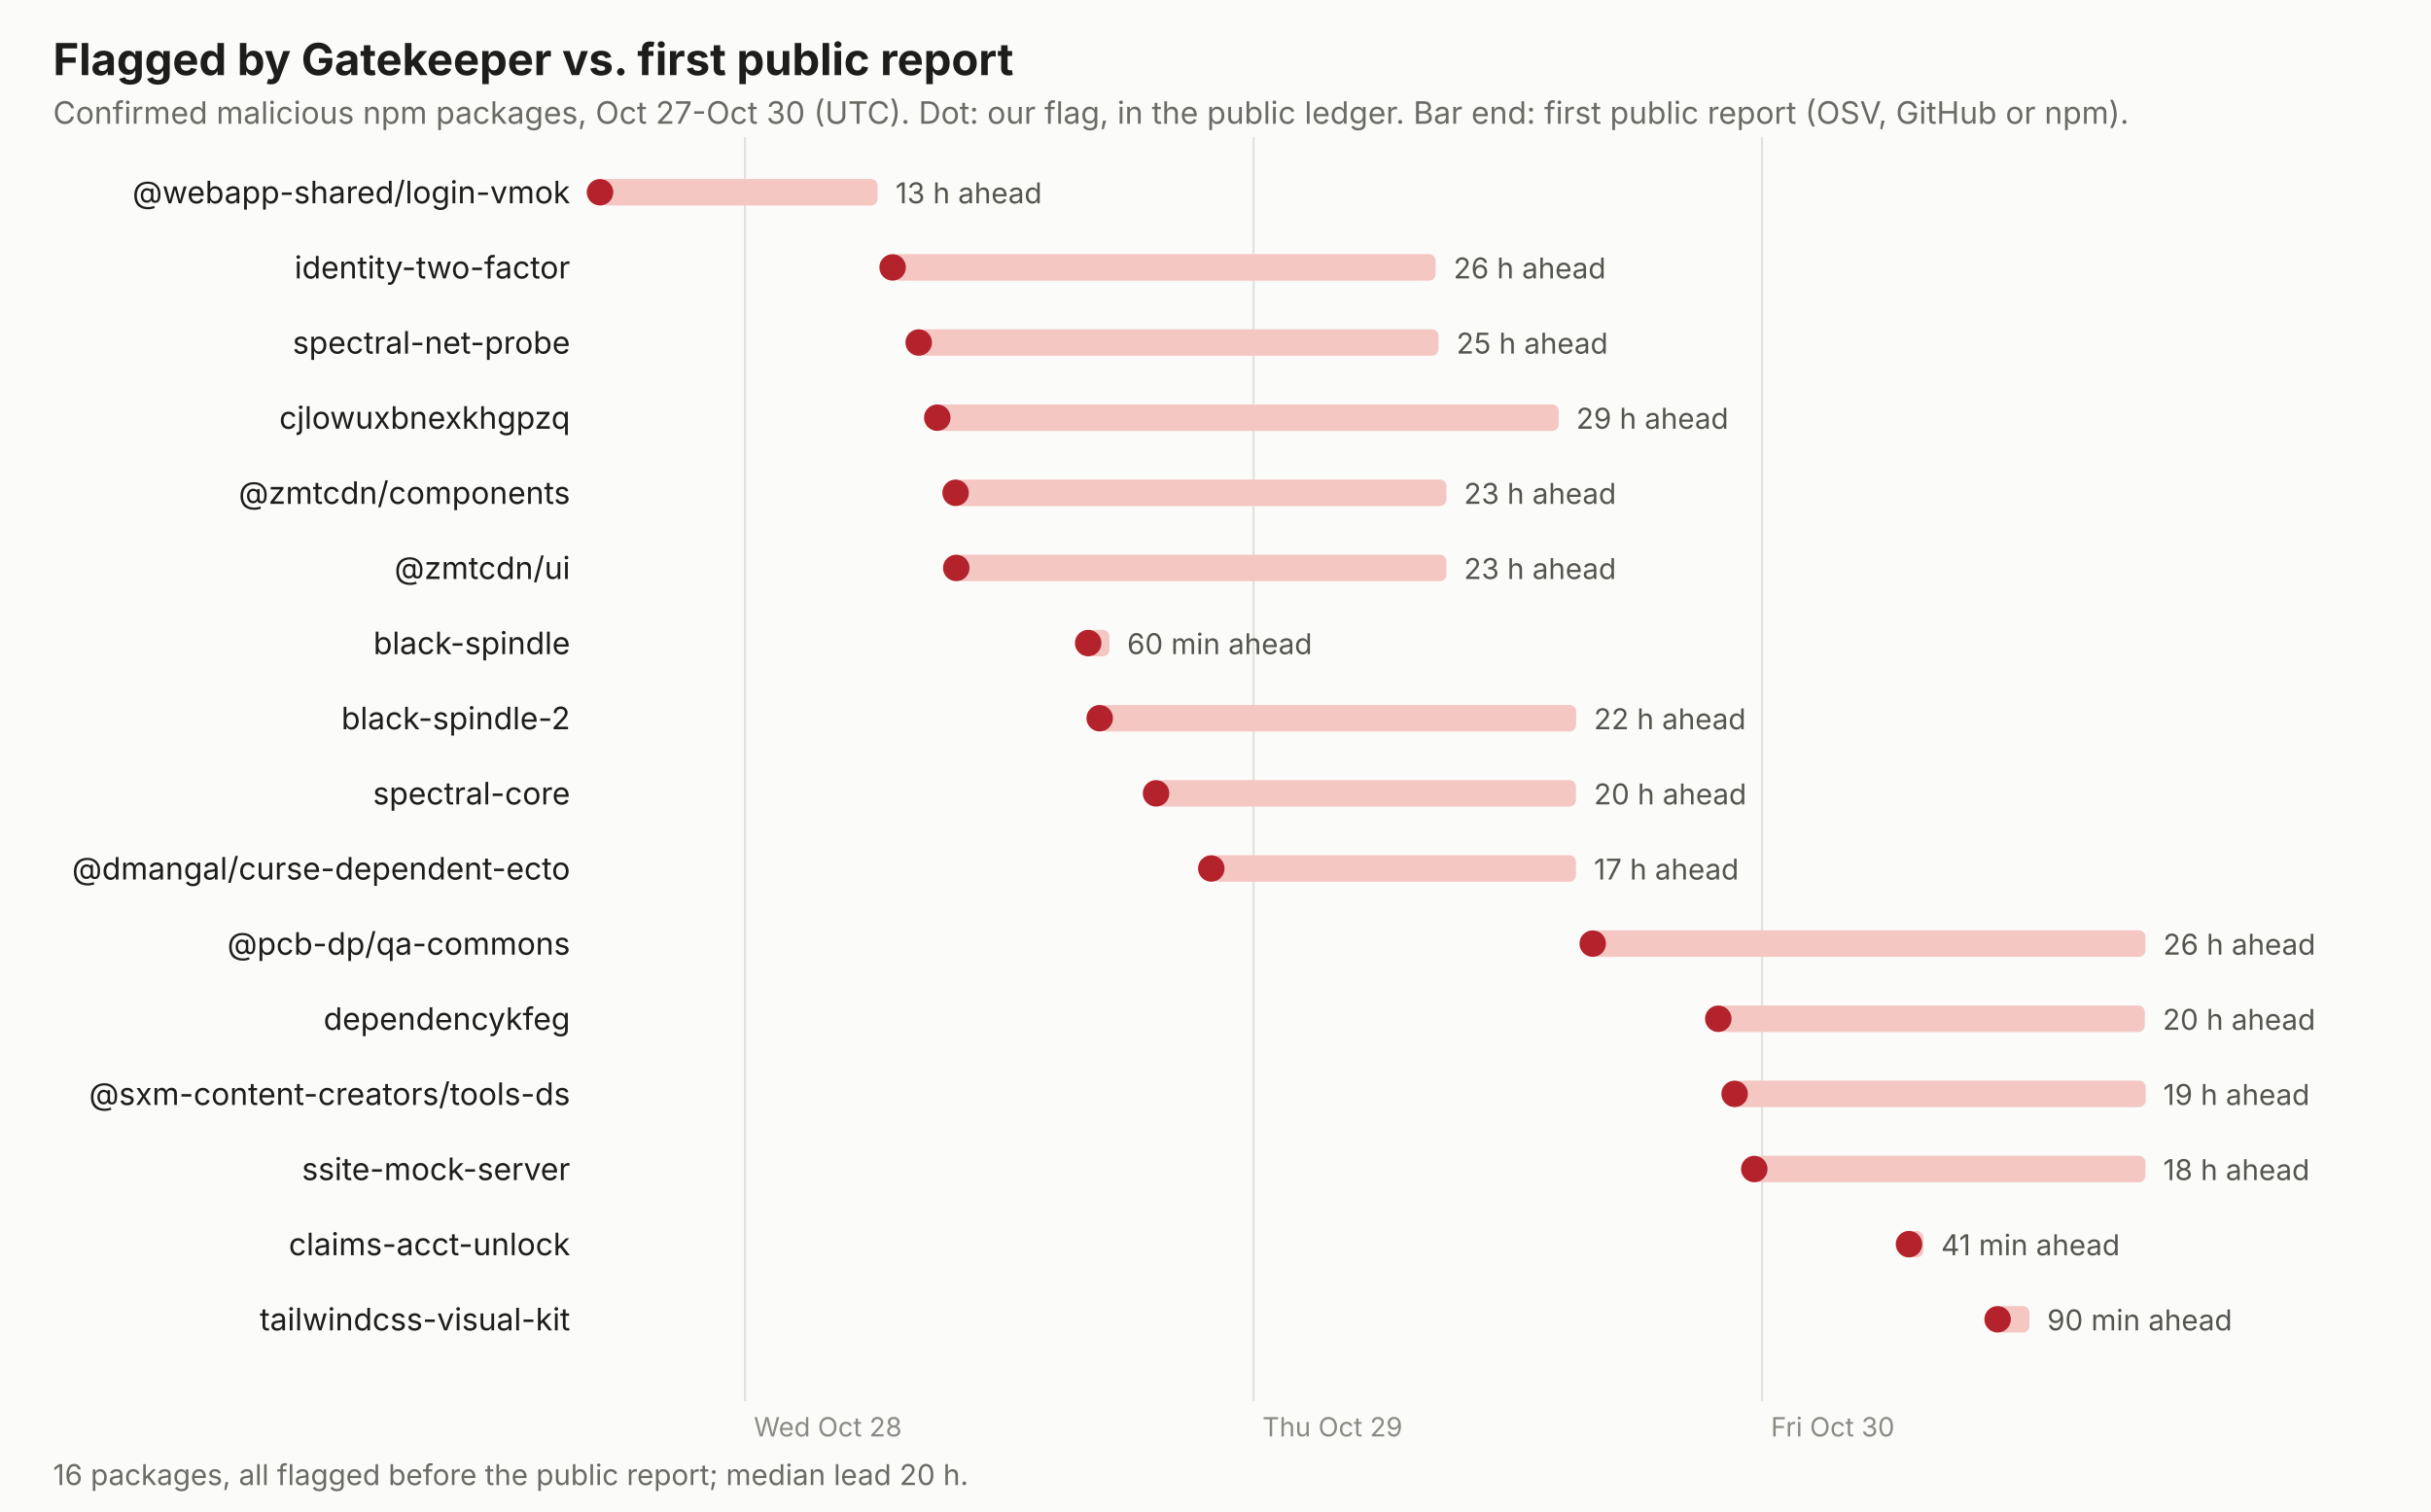
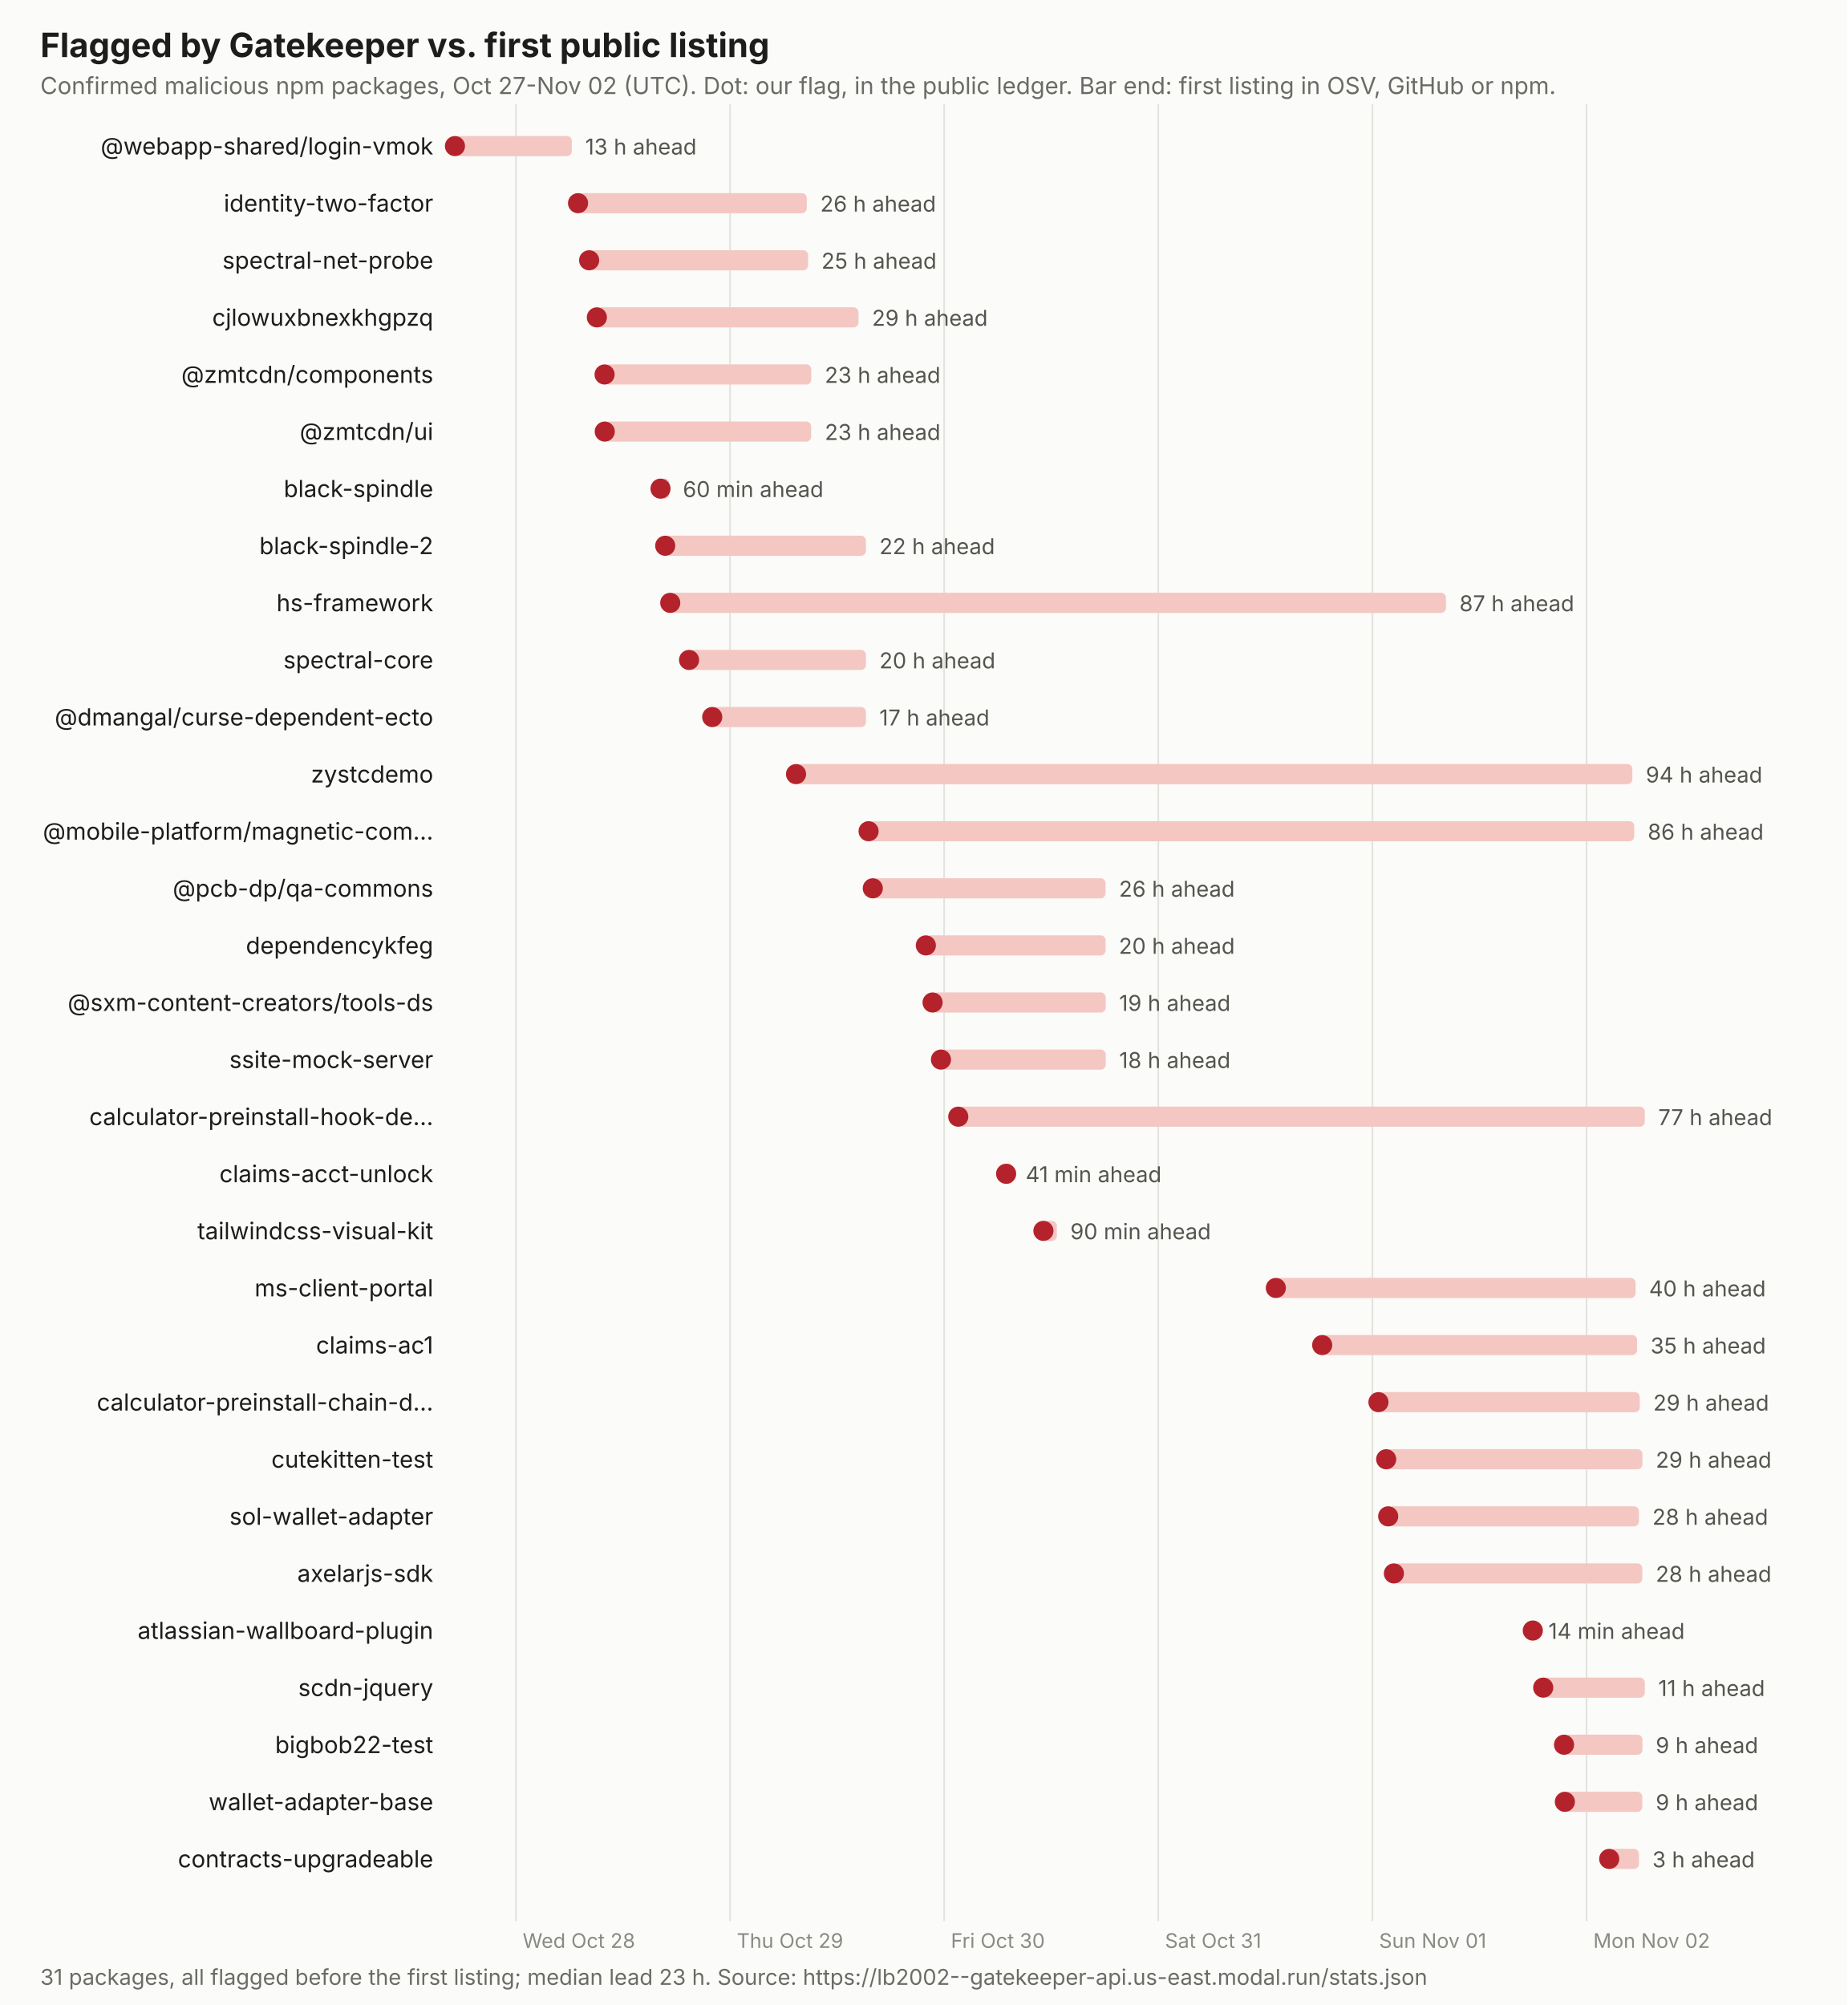
- <svg xmlns="http://www.w3.org/2000/svg" viewBox="0 0 1100 684" font-family="Inter, Segoe UI, Helvetica, Arial, sans-serif">
-   <rect width="1100" height="684" fill="#fbfbf9" />
-   <text x="24" y="34" font-size="20" font-weight="700" fill="#1d1d1b">Flagged by Gatekeeper vs. first public report</text>
-   <text x="24" y="56" font-size="14" fill="#6b6b66">Confirmed malicious npm packages, Oct 27-Oct 30 (UTC). Dot: our flag, in the public ledger. Bar end: first public report (OSV, GitHub or npm).</text>
-   <line x1="337.1" y1="62" x2="337.1" y2="634" stroke="#e3e3dd" />
-   <text x="341.1" y="650" font-size="12" fill="#8a8a84">Wed Oct 28</text>
-   <line x1="567.2" y1="62" x2="567.2" y2="634" stroke="#e3e3dd" />
-   <text x="571.2" y="650" font-size="12" fill="#8a8a84">Thu Oct 29</text>
-   <line x1="797.3" y1="62" x2="797.3" y2="634" stroke="#e3e3dd" />
-   <text x="801.3" y="650" font-size="12" fill="#8a8a84">Fri Oct 30</text>
+ <svg xmlns="http://www.w3.org/2000/svg" viewBox="0 0 1100 1194" font-family="Inter, Segoe UI, Helvetica, Arial, sans-serif">
+   <rect width="1100" height="1194" fill="#fbfbf9" />
+   <text x="24" y="34" font-size="20" font-weight="700" fill="#1d1d1b">Flagged by Gatekeeper vs. first public listing</text>
+   <text x="24" y="56" font-size="14" fill="#6b6b66">Confirmed malicious npm packages, Oct 27-Nov 02 (UTC). Dot: our flag, in the public ledger. Bar end: first listing in OSV, GitHub or npm.</text>
+   <line x1="307.2" y1="62" x2="307.2" y2="1144" stroke="#e3e3dd" />
+   <text x="311.2" y="1160" font-size="12" fill="#8a8a84">Wed Oct 28</text>
+   <line x1="434.7" y1="62" x2="434.7" y2="1144" stroke="#e3e3dd" />
+   <text x="438.7" y="1160" font-size="12" fill="#8a8a84">Thu Oct 29</text>
+   <line x1="562.2" y1="62" x2="562.2" y2="1144" stroke="#e3e3dd" />
+   <text x="566.2" y="1160" font-size="12" fill="#8a8a84">Fri Oct 30</text>
+   <line x1="689.7" y1="62" x2="689.7" y2="1144" stroke="#e3e3dd" />
+   <text x="693.7" y="1160" font-size="12" fill="#8a8a84">Sat Oct 31</text>
+   <line x1="817.2" y1="62" x2="817.2" y2="1144" stroke="#e3e3dd" />
+   <text x="821.2" y="1160" font-size="12" fill="#8a8a84">Sun Nov 01</text>
+   <line x1="944.7" y1="62" x2="944.7" y2="1144" stroke="#e3e3dd" />
+   <text x="948.7" y="1160" font-size="12" fill="#8a8a84">Mon Nov 02</text>
  <text x="258" y="92.0" font-size="14" text-anchor="end" fill="#1d1d1b">@webapp-shared/login-vmok</text>
-   <rect x="271.5" y="81.0" width="125.6" height="12" rx="3" fill="#f4c7c3" />
-   <circle cx="271.5" cy="87.0" r="6" fill="#b4232c" />
-   <text x="405.2" y="92.0" font-size="13" fill="#55554f">13 h ahead</text>
+   <rect x="270.9" y="81.0" width="69.6" height="12" rx="3" fill="#f4c7c3" />
+   <circle cx="270.9" cy="87.0" r="6" fill="#b4232c" />
+   <text x="348.5" y="92.0" font-size="13" fill="#55554f">13 h ahead</text>
  <text x="258" y="126.0" font-size="14" text-anchor="end" fill="#1d1d1b">identity-two-factor</text>
-   <rect x="403.9" y="115.0" width="245.7" height="12" rx="3" fill="#f4c7c3" />
-   <circle cx="403.9" cy="121.0" r="6" fill="#b4232c" />
-   <text x="657.7" y="126.0" font-size="13" fill="#55554f">26 h ahead</text>
+   <rect x="344.2" y="115.0" width="136.2" height="12" rx="3" fill="#f4c7c3" />
+   <circle cx="344.2" cy="121.0" r="6" fill="#b4232c" />
+   <text x="488.4" y="126.0" font-size="13" fill="#55554f">26 h ahead</text>
  <text x="258" y="160.0" font-size="14" text-anchor="end" fill="#1d1d1b">spectral-net-probe</text>
-   <rect x="415.7" y="149.0" width="235.2" height="12" rx="3" fill="#f4c7c3" />
-   <circle cx="415.7" cy="155.0" r="6" fill="#b4232c" />
-   <text x="659.0" y="160.0" font-size="13" fill="#55554f">25 h ahead</text>
+   <rect x="350.8" y="149.0" width="130.4" height="12" rx="3" fill="#f4c7c3" />
+   <circle cx="350.8" cy="155.0" r="6" fill="#b4232c" />
+   <text x="489.1" y="160.0" font-size="13" fill="#55554f">25 h ahead</text>
  <text x="258" y="194.0" font-size="14" text-anchor="end" fill="#1d1d1b">cjlowuxbnexkhgpzq</text>
-   <rect x="424.1" y="183.0" width="281.2" height="12" rx="3" fill="#f4c7c3" />
-   <circle cx="424.1" cy="189.0" r="6" fill="#b4232c" />
-   <text x="713.2" y="194.0" font-size="13" fill="#55554f">29 h ahead</text>
+   <rect x="355.4" y="183.0" width="155.8" height="12" rx="3" fill="#f4c7c3" />
+   <circle cx="355.4" cy="189.0" r="6" fill="#b4232c" />
+   <text x="519.2" y="194.0" font-size="13" fill="#55554f">29 h ahead</text>
  <text x="258" y="228.0" font-size="14" text-anchor="end" fill="#1d1d1b">@zmtcdn/components</text>
-   <rect x="432.4" y="217.0" width="222.1" height="12" rx="3" fill="#f4c7c3" />
-   <circle cx="432.4" cy="223.0" r="6" fill="#b4232c" />
-   <text x="662.4" y="228.0" font-size="13" fill="#55554f">23 h ahead</text>
+   <rect x="360.0" y="217.0" width="123.1" height="12" rx="3" fill="#f4c7c3" />
+   <circle cx="360.0" cy="223.0" r="6" fill="#b4232c" />
+   <text x="491.1" y="228.0" font-size="13" fill="#55554f">23 h ahead</text>
  <text x="258" y="262.0" font-size="14" text-anchor="end" fill="#1d1d1b">@zmtcdn/ui</text>
-   <rect x="432.7" y="251.0" width="221.8" height="12" rx="3" fill="#f4c7c3" />
-   <circle cx="432.7" cy="257.0" r="6" fill="#b4232c" />
-   <text x="662.4" y="262.0" font-size="13" fill="#55554f">23 h ahead</text>
+   <rect x="360.1" y="251.0" width="122.9" height="12" rx="3" fill="#f4c7c3" />
+   <circle cx="360.1" cy="257.0" r="6" fill="#b4232c" />
+   <text x="491.1" y="262.0" font-size="13" fill="#55554f">23 h ahead</text>
  <text x="258" y="296.0" font-size="14" text-anchor="end" fill="#1d1d1b">black-spindle</text>
-   <rect x="492.4" y="285.0" width="9.6" height="12" rx="3" fill="#f4c7c3" />
-   <circle cx="492.4" cy="291.0" r="6" fill="#b4232c" />
-   <text x="510.0" y="296.0" font-size="13" fill="#55554f">60 min ahead</text>
+   <rect x="393.3" y="285.0" width="5.3" height="12" rx="3" fill="#f4c7c3" />
+   <circle cx="393.3" cy="291.0" r="6" fill="#b4232c" />
+   <text x="406.6" y="296.0" font-size="13" fill="#55554f">60 min ahead</text>
  <text x="258" y="330.0" font-size="14" text-anchor="end" fill="#1d1d1b">black-spindle-2</text>
-   <rect x="497.6" y="319.0" width="215.6" height="12" rx="3" fill="#f4c7c3" />
-   <circle cx="497.6" cy="325.0" r="6" fill="#b4232c" />
-   <text x="721.2" y="330.0" font-size="13" fill="#55554f">22 h ahead</text>
-   <text x="258" y="364.0" font-size="14" text-anchor="end" fill="#1d1d1b">spectral-core</text>
-   <rect x="523.1" y="353.0" width="190.0" height="12" rx="3" fill="#f4c7c3" />
-   <circle cx="523.1" cy="359.0" r="6" fill="#b4232c" />
-   <text x="721.2" y="364.0" font-size="13" fill="#55554f">20 h ahead</text>
-   <text x="258" y="398.0" font-size="14" text-anchor="end" fill="#1d1d1b">@dmangal/curse-dependent-ecto</text>
-   <rect x="548.1" y="387.0" width="165.0" height="12" rx="3" fill="#f4c7c3" />
-   <circle cx="548.1" cy="393.0" r="6" fill="#b4232c" />
-   <text x="721.2" y="398.0" font-size="13" fill="#55554f">17 h ahead</text>
-   <text x="258" y="432.0" font-size="14" text-anchor="end" fill="#1d1d1b">@pcb-dp/qa-commons</text>
-   <rect x="720.7" y="421.0" width="250.1" height="12" rx="3" fill="#f4c7c3" />
-   <circle cx="720.7" cy="427.0" r="6" fill="#b4232c" />
-   <text x="978.8" y="432.0" font-size="13" fill="#55554f">26 h ahead</text>
-   <text x="258" y="466.0" font-size="14" text-anchor="end" fill="#1d1d1b">dependencykfeg</text>
-   <rect x="777.5" y="455.0" width="193.0" height="12" rx="3" fill="#f4c7c3" />
-   <circle cx="777.5" cy="461.0" r="6" fill="#b4232c" />
-   <text x="978.6" y="466.0" font-size="13" fill="#55554f">20 h ahead</text>
-   <text x="258" y="500.0" font-size="14" text-anchor="end" fill="#1d1d1b">@sxm-content-creators/tools-ds</text>
-   <rect x="784.9" y="489.0" width="186.0" height="12" rx="3" fill="#f4c7c3" />
-   <circle cx="784.9" cy="495.0" r="6" fill="#b4232c" />
-   <text x="978.8" y="500.0" font-size="13" fill="#55554f">19 h ahead</text>
-   <text x="258" y="534.0" font-size="14" text-anchor="end" fill="#1d1d1b">ssite-mock-server</text>
-   <rect x="793.8" y="523.0" width="177.0" height="12" rx="3" fill="#f4c7c3" />
-   <circle cx="793.8" cy="529.0" r="6" fill="#b4232c" />
-   <text x="978.8" y="534.0" font-size="13" fill="#55554f">18 h ahead</text>
-   <text x="258" y="568.0" font-size="14" text-anchor="end" fill="#1d1d1b">claims-acct-unlock</text>
-   <rect x="863.8" y="557.0" width="6.5" height="12" rx="3" fill="#f4c7c3" />
-   <circle cx="863.8" cy="563.0" r="6" fill="#b4232c" />
-   <text x="878.3" y="568.0" font-size="13" fill="#55554f">41 min ahead</text>
-   <text x="258" y="602.0" font-size="14" text-anchor="end" fill="#1d1d1b">tailwindcss-visual-kit</text>
-   <rect x="903.9" y="591.0" width="14.4" height="12" rx="3" fill="#f4c7c3" />
-   <circle cx="903.9" cy="597.0" r="6" fill="#b4232c" />
-   <text x="926.3" y="602.0" font-size="13" fill="#55554f">90 min ahead</text>
-   <text x="24" y="672" font-size="13" fill="#6b6b66">16 packages, all flagged before the public report; median lead 20 h.</text>
+   <rect x="396.1" y="319.0" width="119.5" height="12" rx="3" fill="#f4c7c3" />
+   <circle cx="396.1" cy="325.0" r="6" fill="#b4232c" />
+   <text x="523.6" y="330.0" font-size="13" fill="#55554f">22 h ahead</text>
+   <text x="258" y="364.0" font-size="14" text-anchor="end" fill="#1d1d1b">hs-framework</text>
+   <rect x="399.1" y="353.0" width="461.9" height="12" rx="3" fill="#f4c7c3" />
+   <circle cx="399.1" cy="359.0" r="6" fill="#b4232c" />
+   <text x="869.0" y="364.0" font-size="13" fill="#55554f">87 h ahead</text>
+   <text x="258" y="398.0" font-size="14" text-anchor="end" fill="#1d1d1b">spectral-core</text>
+   <rect x="410.3" y="387.0" width="105.3" height="12" rx="3" fill="#f4c7c3" />
+   <circle cx="410.3" cy="393.0" r="6" fill="#b4232c" />
+   <text x="523.6" y="398.0" font-size="13" fill="#55554f">20 h ahead</text>
+   <text x="258" y="432.0" font-size="14" text-anchor="end" fill="#1d1d1b">@dmangal/curse-dependent-ecto</text>
+   <rect x="424.1" y="421.0" width="91.5" height="12" rx="3" fill="#f4c7c3" />
+   <circle cx="424.1" cy="427.0" r="6" fill="#b4232c" />
+   <text x="523.6" y="432.0" font-size="13" fill="#55554f">17 h ahead</text>
+   <text x="258" y="466.0" font-size="14" text-anchor="end" fill="#1d1d1b">zystcdemo</text>
+   <rect x="474.0" y="455.0" width="498.0" height="12" rx="3" fill="#f4c7c3" />
+   <circle cx="474.0" cy="461.0" r="6" fill="#b4232c" />
+   <text x="980.0" y="466.0" font-size="13" fill="#55554f">94 h ahead</text>
+   <text x="258" y="500.0" font-size="14" text-anchor="end" fill="#1d1d1b">@mobile-platform/magnetic-com…</text>
+   <rect x="517.2" y="489.0" width="455.9" height="12" rx="3" fill="#f4c7c3" />
+   <circle cx="517.2" cy="495.0" r="6" fill="#b4232c" />
+   <text x="981.1" y="500.0" font-size="13" fill="#55554f">86 h ahead</text>
+   <text x="258" y="534.0" font-size="14" text-anchor="end" fill="#1d1d1b">@pcb-dp/qa-commons</text>
+   <rect x="519.7" y="523.0" width="138.6" height="12" rx="3" fill="#f4c7c3" />
+   <circle cx="519.7" cy="529.0" r="6" fill="#b4232c" />
+   <text x="666.3" y="534.0" font-size="13" fill="#55554f">26 h ahead</text>
+   <text x="258" y="568.0" font-size="14" text-anchor="end" fill="#1d1d1b">dependencykfeg</text>
+   <rect x="551.3" y="557.0" width="107.0" height="12" rx="3" fill="#f4c7c3" />
+   <circle cx="551.3" cy="563.0" r="6" fill="#b4232c" />
+   <text x="666.2" y="568.0" font-size="13" fill="#55554f">20 h ahead</text>
+   <text x="258" y="602.0" font-size="14" text-anchor="end" fill="#1d1d1b">@sxm-content-creators/tools-ds</text>
+   <rect x="555.3" y="591.0" width="103.1" height="12" rx="3" fill="#f4c7c3" />
+   <circle cx="555.3" cy="597.0" r="6" fill="#b4232c" />
+   <text x="666.4" y="602.0" font-size="13" fill="#55554f">19 h ahead</text>
+   <text x="258" y="636.0" font-size="14" text-anchor="end" fill="#1d1d1b">ssite-mock-server</text>
+   <rect x="560.3" y="625.0" width="98.1" height="12" rx="3" fill="#f4c7c3" />
+   <circle cx="560.3" cy="631.0" r="6" fill="#b4232c" />
+   <text x="666.4" y="636.0" font-size="13" fill="#55554f">18 h ahead</text>
+   <text x="258" y="670.0" font-size="14" text-anchor="end" fill="#1d1d1b">calculator-preinstall-hook-de…</text>
+   <rect x="570.6" y="659.0" width="408.8" height="12" rx="3" fill="#f4c7c3" />
+   <circle cx="570.6" cy="665.0" r="6" fill="#b4232c" />
+   <text x="987.4" y="670.0" font-size="13" fill="#55554f">77 h ahead</text>
+   <text x="258" y="704.0" font-size="14" text-anchor="end" fill="#1d1d1b">claims-acct-unlock</text>
+   <rect x="599.1" y="693.0" width="3.6" height="12" rx="3" fill="#f4c7c3" />
+   <circle cx="599.1" cy="699.0" r="6" fill="#b4232c" />
+   <text x="610.7" y="704.0" font-size="13" fill="#55554f">41 min ahead</text>
+   <text x="258" y="738.0" font-size="14" text-anchor="end" fill="#1d1d1b">tailwindcss-visual-kit</text>
+   <rect x="621.3" y="727.0" width="8.0" height="12" rx="3" fill="#f4c7c3" />
+   <circle cx="621.3" cy="733.0" r="6" fill="#b4232c" />
+   <text x="637.3" y="738.0" font-size="13" fill="#55554f">90 min ahead</text>
+   <text x="258" y="772.0" font-size="14" text-anchor="end" fill="#1d1d1b">ms-client-portal</text>
+   <rect x="759.7" y="761.0" width="214.2" height="12" rx="3" fill="#f4c7c3" />
+   <circle cx="759.7" cy="767.0" r="6" fill="#b4232c" />
+   <text x="981.9" y="772.0" font-size="13" fill="#55554f">40 h ahead</text>
+   <text x="258" y="806.0" font-size="14" text-anchor="end" fill="#1d1d1b">claims-ac1</text>
+   <rect x="787.3" y="795.0" width="187.5" height="12" rx="3" fill="#f4c7c3" />
+   <circle cx="787.3" cy="801.0" r="6" fill="#b4232c" />
+   <text x="982.8" y="806.0" font-size="13" fill="#55554f">35 h ahead</text>
+   <text x="258" y="840.0" font-size="14" text-anchor="end" fill="#1d1d1b">calculator-preinstall-chain-d…</text>
+   <rect x="820.8" y="829.0" width="155.6" height="12" rx="3" fill="#f4c7c3" />
+   <circle cx="820.8" cy="835.0" r="6" fill="#b4232c" />
+   <text x="984.4" y="840.0" font-size="13" fill="#55554f">29 h ahead</text>
+   <text x="258" y="874.0" font-size="14" text-anchor="end" fill="#1d1d1b">cutekitten-test</text>
+   <rect x="825.4" y="863.0" width="152.6" height="12" rx="3" fill="#f4c7c3" />
+   <circle cx="825.4" cy="869.0" r="6" fill="#b4232c" />
+   <text x="985.9" y="874.0" font-size="13" fill="#55554f">29 h ahead</text>
+   <text x="258" y="908.0" font-size="14" text-anchor="end" fill="#1d1d1b">sol-wallet-adapter</text>
+   <rect x="826.6" y="897.0" width="149.3" height="12" rx="3" fill="#f4c7c3" />
+   <circle cx="826.6" cy="903.0" r="6" fill="#b4232c" />
+   <text x="983.9" y="908.0" font-size="13" fill="#55554f">28 h ahead</text>
+   <text x="258" y="942.0" font-size="14" text-anchor="end" fill="#1d1d1b">axelarjs-sdk</text>
+   <rect x="830.0" y="931.0" width="147.9" height="12" rx="3" fill="#f4c7c3" />
+   <circle cx="830.0" cy="937.0" r="6" fill="#b4232c" />
+   <text x="985.9" y="942.0" font-size="13" fill="#55554f">28 h ahead</text>
+   <text x="258" y="976.0" font-size="14" text-anchor="end" fill="#1d1d1b">atlassian-wallboard-plugin</text>
+   <rect x="912.7" y="965.0" width="2.0" height="12" rx="3" fill="#f4c7c3" />
+   <circle cx="912.7" cy="971.0" r="6" fill="#b4232c" />
+   <text x="922.0" y="976.0" font-size="13" fill="#55554f">14 min ahead</text>
+   <text x="258" y="1010.0" font-size="14" text-anchor="end" fill="#1d1d1b">scdn-jquery</text>
+   <rect x="918.9" y="999.0" width="60.5" height="12" rx="3" fill="#f4c7c3" />
+   <circle cx="918.9" cy="1005.0" r="6" fill="#b4232c" />
+   <text x="987.4" y="1010.0" font-size="13" fill="#55554f">11 h ahead</text>
+   <text x="258" y="1044.0" font-size="14" text-anchor="end" fill="#1d1d1b">bigbob22-test</text>
+   <rect x="931.3" y="1033.0" width="46.7" height="12" rx="3" fill="#f4c7c3" />
+   <circle cx="931.3" cy="1039.0" r="6" fill="#b4232c" />
+   <text x="985.9" y="1044.0" font-size="13" fill="#55554f">9 h ahead</text>
+   <text x="258" y="1078.0" font-size="14" text-anchor="end" fill="#1d1d1b">wallet-adapter-base</text>
+   <rect x="931.8" y="1067.0" width="46.1" height="12" rx="3" fill="#f4c7c3" />
+   <circle cx="931.8" cy="1073.0" r="6" fill="#b4232c" />
+   <text x="985.9" y="1078.0" font-size="13" fill="#55554f">9 h ahead</text>
+   <text x="258" y="1112.0" font-size="14" text-anchor="end" fill="#1d1d1b">contracts-upgradeable</text>
+   <rect x="958.2" y="1101.0" width="17.7" height="12" rx="3" fill="#f4c7c3" />
+   <circle cx="958.2" cy="1107.0" r="6" fill="#b4232c" />
+   <text x="983.9" y="1112.0" font-size="13" fill="#55554f">3 h ahead</text>
+   <text x="24" y="1182" font-size="13" fill="#6b6b66">31 packages, all flagged before the first listing; median lead 23 h. Source: https://lb2002--gatekeeper-api.us-east.modal.run/stats.json</text>
</svg>
